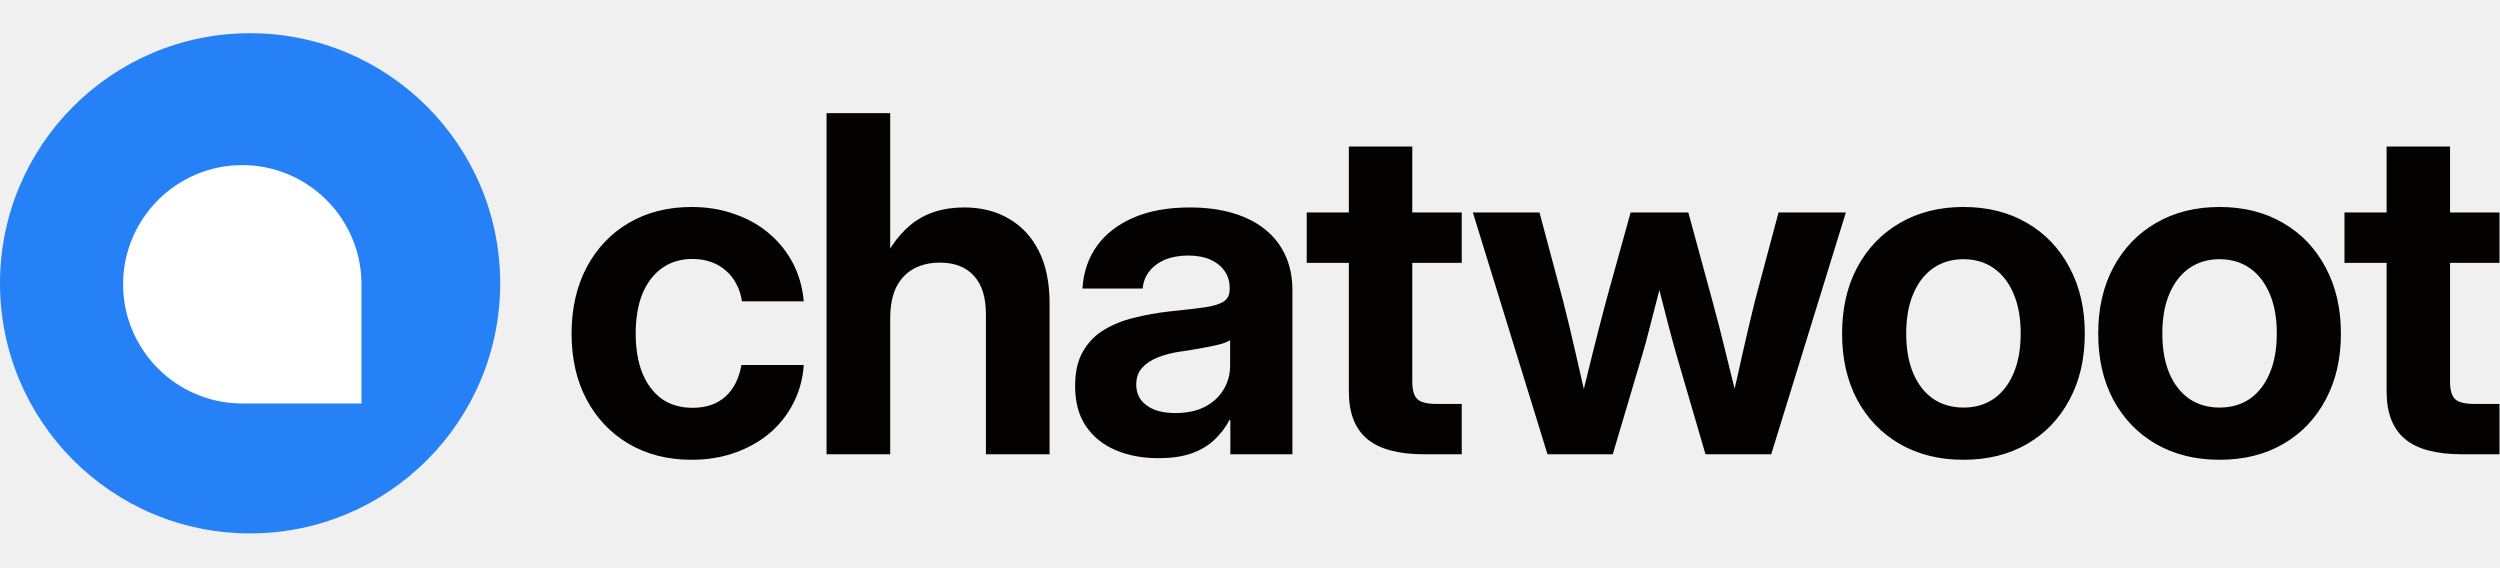
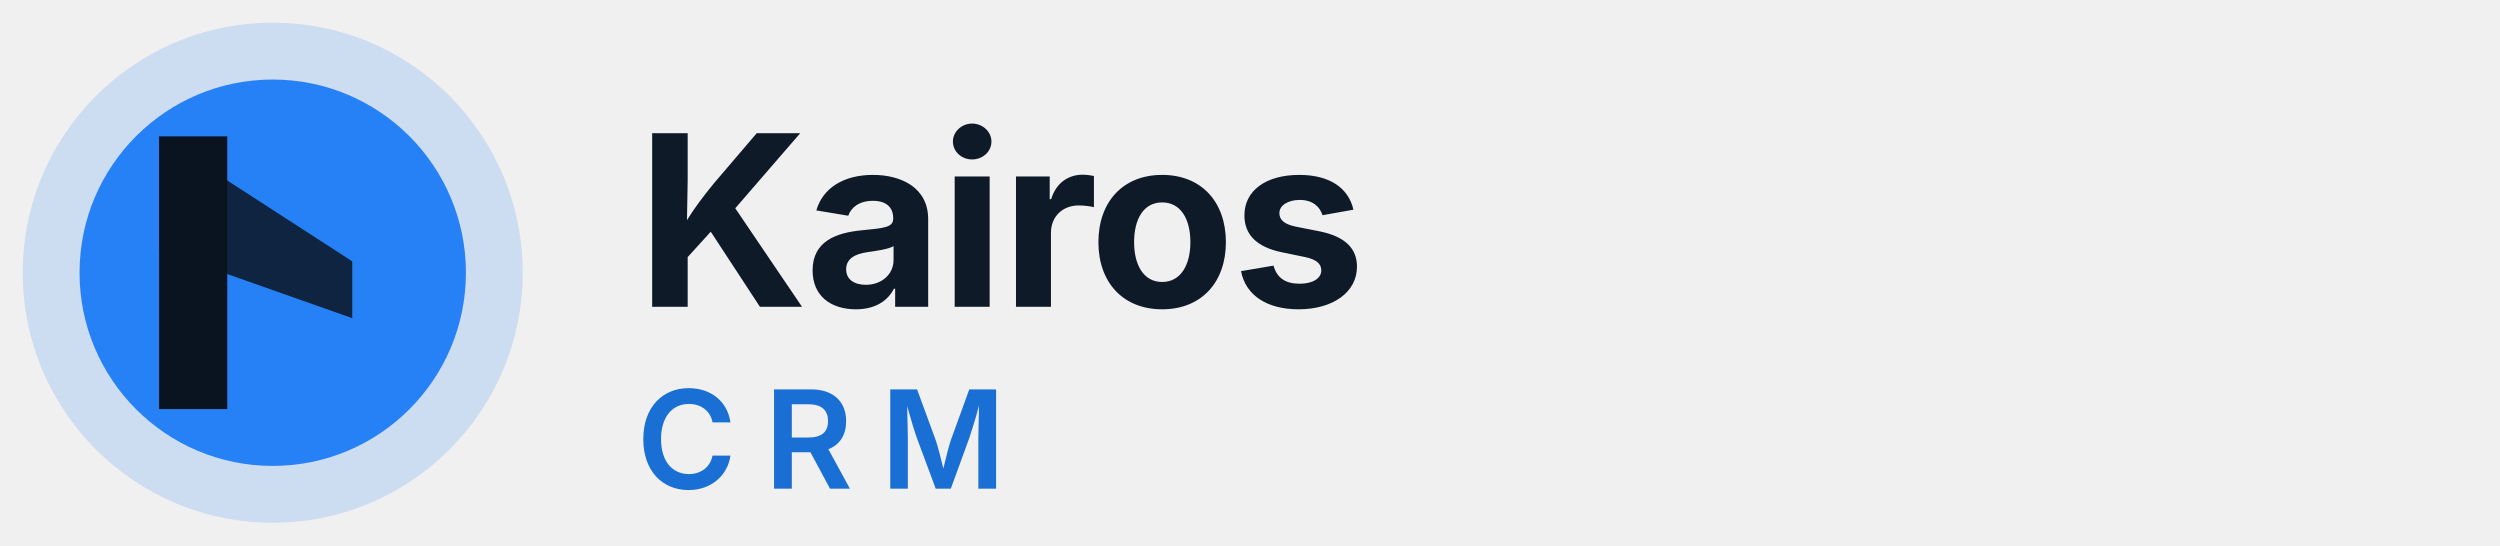
- <svg xmlns="http://www.w3.org/2000/svg" width="2559" height="581" viewBox="0 0 2559 581" fill="none">
-   <path d="M256 546C397.385 546 512 431.385 512 290C512 148.615 397.385 34 256 34C114.615 34 0 148.615 0 290C0 431.385 114.615 546 256 546Z" fill="#2781F6" />
-   <path d="M367 410H247.99C182.388 410 129 356.608 129 290.989C129 225.392 182.388 172 247.992 172C313.612 172 367 225.392 367 290.989V410Z" fill="white" stroke="white" stroke-width="6" />
-   <path d="M707.875 470.625C683.5 470.625 662.016 465.156 643.422 454.219C624.984 443.281 610.609 428.125 600.297 408.75C590.141 389.375 585.062 366.953 585.062 341.484C585.062 316.016 590.141 293.516 600.297 273.984C610.609 254.453 624.984 239.219 643.422 228.281C662.016 217.344 683.5 211.875 707.875 211.875C723.812 211.875 738.5 214.297 751.938 219.141C765.531 223.828 777.328 230.469 787.328 239.062C797.484 247.656 805.609 257.812 811.703 269.531C817.797 281.25 821.469 294.219 822.719 308.438H759.438C758.5 301.875 756.625 296.016 753.812 290.859C751.156 285.547 747.641 281.016 743.266 277.266C739.047 273.359 734.047 270.391 728.266 268.359C722.641 266.172 716.156 265.078 708.812 265.078C696.781 265.078 686.391 268.203 677.641 274.453C668.891 280.703 662.172 289.531 657.484 300.938C652.953 312.344 650.688 325.859 650.688 341.484C650.688 356.953 652.953 370.391 657.484 381.797C662.172 393.203 668.812 402.031 677.406 408.281C686.156 414.375 696.625 417.422 708.812 417.422C716.156 417.422 722.641 416.406 728.266 414.375C733.891 412.344 738.734 409.453 742.797 405.703C747.016 401.797 750.453 397.188 753.109 391.875C755.766 386.406 757.719 380.312 758.969 373.594H822.719C821.781 387.656 818.266 400.625 812.172 412.5C806.234 424.219 798.188 434.453 788.031 443.203C777.875 451.797 766 458.516 752.406 463.359C738.812 468.203 723.969 470.625 707.875 470.625ZM911.209 326.484V465H846.053V115.781H911.209V281.25H898.319C906.288 259.375 917.459 242.422 931.834 230.391C946.366 218.359 964.725 212.344 986.913 212.344C1004.41 212.344 1019.65 216.172 1032.62 223.828C1045.74 231.328 1055.98 242.344 1063.32 256.875C1070.66 271.406 1074.33 289.141 1074.33 310.078V465H1009.18V321.562C1009.18 304.219 1005.04 291.094 996.756 282.188C988.631 273.281 977.069 268.828 962.069 268.828C952.069 268.828 943.241 270.859 935.584 274.922C927.928 278.984 921.913 285.234 917.538 293.672C913.319 302.109 911.209 313.047 911.209 326.484ZM1185.79 468.984C1169.39 468.984 1154.78 466.25 1141.97 460.781C1129.15 455.312 1119 447.109 1111.5 436.172C1104.15 425.234 1100.48 411.562 1100.48 395.156C1100.48 381.094 1103.06 369.453 1108.22 360.234C1113.53 350.859 1120.64 343.438 1129.54 337.969C1138.61 332.344 1149 328.125 1160.72 325.312C1172.43 322.344 1184.62 320.156 1197.28 318.75C1212.59 317.188 1224.7 315.781 1233.61 314.531C1242.51 313.125 1248.92 311.094 1252.83 308.438C1256.73 305.781 1258.68 301.719 1258.68 296.25V294.609C1258.68 288.047 1256.97 282.344 1253.53 277.5C1250.09 272.5 1245.25 268.594 1239 265.781C1232.75 262.969 1225.17 261.562 1216.26 261.562C1207.36 261.562 1199.47 262.969 1192.59 265.781C1185.87 268.594 1180.48 272.578 1176.42 277.734C1172.51 282.734 1170.25 288.594 1169.62 295.312H1107.98C1109.08 278.438 1114.08 263.828 1122.98 251.484C1132.04 239.141 1144.54 229.531 1160.48 222.656C1176.58 215.781 1195.72 212.344 1217.9 212.344C1234.47 212.344 1249.23 214.297 1262.2 218.203C1275.33 222.109 1286.34 227.734 1295.25 235.078C1304.31 242.422 1311.18 251.328 1315.87 261.797C1320.56 272.109 1322.9 283.75 1322.9 296.719V465H1259.39V430.078H1258.45C1254.23 437.891 1248.92 444.766 1242.51 450.703C1236.26 456.484 1228.45 461.016 1219.08 464.297C1209.86 467.422 1198.76 468.984 1185.79 468.984ZM1203.14 422.812C1214.86 422.812 1224.86 420.703 1233.14 416.484C1241.58 412.109 1247.98 406.25 1252.36 398.906C1256.89 391.562 1259.15 383.281 1259.15 374.062V348.281C1257.12 349.531 1254.39 350.703 1250.95 351.797C1247.67 352.734 1243.68 353.672 1239 354.609C1234.47 355.547 1229.47 356.484 1224 357.422C1218.68 358.359 1213.14 359.219 1207.36 360C1199.23 361.25 1191.81 363.203 1185.09 365.859C1178.37 368.516 1172.98 372.109 1168.92 376.641C1165.01 381.016 1163.06 386.719 1163.06 393.75C1163.06 399.688 1164.7 404.922 1167.98 409.453C1171.42 413.828 1176.11 417.188 1182.04 419.531C1187.98 421.719 1195.01 422.812 1203.14 422.812ZM1496.24 217.5V269.062H1337.57V217.5H1496.24ZM1380.69 150H1445.61V390.703C1445.61 399.297 1447.33 405.234 1450.77 408.516C1454.21 411.797 1460.69 413.438 1470.22 413.438C1474.13 413.438 1478.66 413.438 1483.82 413.438C1489.13 413.438 1493.27 413.438 1496.24 413.438V465C1492.02 465 1486.32 465 1479.13 465C1472.1 465 1464.99 465 1457.8 465C1431.39 465 1411.94 459.766 1399.44 449.297C1386.94 438.828 1380.69 422.656 1380.69 400.781V150ZM1584.03 465L1507.62 217.5H1575.82L1599.73 307.031C1604.26 324.688 1608.63 342.891 1612.85 361.641C1617.07 380.391 1621.29 398.828 1625.51 416.953H1616.6C1621.13 398.828 1625.67 380.391 1630.2 361.641C1634.88 342.891 1639.57 324.688 1644.26 307.031L1669.1 217.5H1728.17L1752.54 307.031C1757.38 324.688 1762.07 342.891 1766.6 361.641C1771.13 380.391 1775.67 398.828 1780.2 416.953H1771.06C1775.43 398.828 1779.65 380.391 1783.71 361.641C1787.93 342.891 1792.23 324.688 1796.6 307.031L1820.51 217.5H1889.42L1813.01 465H1745.74L1716.45 364.688C1713.63 354.844 1710.9 344.844 1708.24 334.688C1705.59 324.375 1702.93 314.062 1700.28 303.75C1697.78 293.281 1695.12 282.969 1692.31 272.812H1704.96C1702.31 282.969 1699.57 293.281 1696.76 303.75C1694.1 314.062 1691.45 324.375 1688.79 334.688C1686.29 344.844 1683.56 354.844 1680.59 364.688L1650.82 465H1584.03ZM2009.78 470.625C1985.09 470.625 1963.38 465.234 1944.62 454.453C1926.03 443.672 1911.5 428.594 1901.03 409.219C1890.72 389.844 1885.56 367.266 1885.56 341.484C1885.56 315.703 1890.72 293.125 1901.03 273.75C1911.5 254.219 1926.03 239.062 1944.62 228.281C1963.38 217.344 1985.09 211.875 2009.78 211.875C2034.62 211.875 2056.34 217.344 2074.94 228.281C2093.53 239.062 2107.98 254.219 2118.3 273.75C2128.77 293.125 2134 315.703 2134 341.484C2134 367.266 2128.77 389.844 2118.3 409.219C2107.98 428.594 2093.53 443.672 2074.94 454.453C2056.34 465.234 2034.62 470.625 2009.78 470.625ZM2009.78 417.188C2021.66 417.188 2031.97 414.219 2040.72 408.281C2049.47 402.188 2056.27 393.438 2061.11 382.031C2065.95 370.625 2068.38 357.109 2068.38 341.484C2068.38 325.547 2065.95 311.953 2061.11 300.703C2056.27 289.297 2049.47 280.547 2040.72 274.453C2031.97 268.359 2021.66 265.312 2009.78 265.312C1998.06 265.312 1987.75 268.359 1978.84 274.453C1970.09 280.547 1963.3 289.297 1958.45 300.703C1953.61 311.953 1951.19 325.547 1951.19 341.484C1951.19 357.266 1953.61 370.859 1958.45 382.266C1963.3 393.516 1970.09 402.188 1978.84 408.281C1987.75 414.219 1998.06 417.188 2009.78 417.188ZM2271.94 470.625C2247.26 470.625 2225.54 465.234 2206.79 454.453C2188.19 443.672 2173.66 428.594 2163.19 409.219C2152.88 389.844 2147.72 367.266 2147.72 341.484C2147.72 315.703 2152.88 293.125 2163.19 273.75C2173.66 254.219 2188.19 239.062 2206.79 228.281C2225.54 217.344 2247.26 211.875 2271.94 211.875C2296.79 211.875 2318.51 217.344 2337.1 228.281C2355.69 239.062 2370.15 254.219 2380.46 273.75C2390.93 293.125 2396.16 315.703 2396.16 341.484C2396.16 367.266 2390.93 389.844 2380.46 409.219C2370.15 428.594 2355.69 443.672 2337.1 454.453C2318.51 465.234 2296.79 470.625 2271.94 470.625ZM2271.94 417.188C2283.82 417.188 2294.13 414.219 2302.88 408.281C2311.63 402.188 2318.43 393.438 2323.27 382.031C2328.12 370.625 2330.54 357.109 2330.54 341.484C2330.54 325.547 2328.12 311.953 2323.27 300.703C2318.43 289.297 2311.63 280.547 2302.88 274.453C2294.13 268.359 2283.82 265.312 2271.94 265.312C2260.22 265.312 2249.91 268.359 2241.01 274.453C2232.26 280.547 2225.46 289.297 2220.62 300.703C2215.77 311.953 2213.35 325.547 2213.35 341.484C2213.35 357.266 2215.77 370.859 2220.62 382.266C2225.46 393.516 2232.26 402.188 2241.01 408.281C2249.91 414.219 2260.22 417.188 2271.94 417.188ZM2558.48 217.5V269.062H2399.81V217.5H2558.48ZM2442.93 150H2507.86V390.703C2507.86 399.297 2509.57 405.234 2513.01 408.516C2516.45 411.797 2522.93 413.438 2532.47 413.438C2536.37 413.438 2540.9 413.438 2546.06 413.438C2551.37 413.438 2555.51 413.438 2558.48 413.438V465C2554.26 465 2548.56 465 2541.37 465C2534.34 465 2527.23 465 2520.04 465C2493.64 465 2474.18 459.766 2461.68 449.297C2449.18 438.828 2442.93 422.656 2442.93 400.781V150Z" fill="#040101" />
+ <svg xmlns="http://www.w3.org/2000/svg" width="220" height="48" viewBox="0 0 220 48" fill="none">
+   <g transform="translate(0,0)">
+     <circle cx="24" cy="24" r="22" fill="rgba(39,129,246,0.18)" />
+     <circle cx="24" cy="24" r="17" fill="#2781F6" />
+     <path d="M14 12h6v24h-6z" fill="#0A1420" />
+     <path d="M14 12l17 11v5L14 22z" fill="#0A1420" opacity="0.85" />
+   </g>
+   <text x="56" y="27" font-family="Inter, -apple-system, BlinkMacSystemFont, Segoe UI, sans-serif" font-size="21" font-weight="700" fill="#0F1A28" letter-spacing="-0.3">Kairos</text>
+   <text x="56" y="43" font-family="Inter, -apple-system, BlinkMacSystemFont, Segoe UI, sans-serif" font-size="12" font-weight="600" fill="#1A6FD4" letter-spacing="2.4">CRM</text>
</svg>
